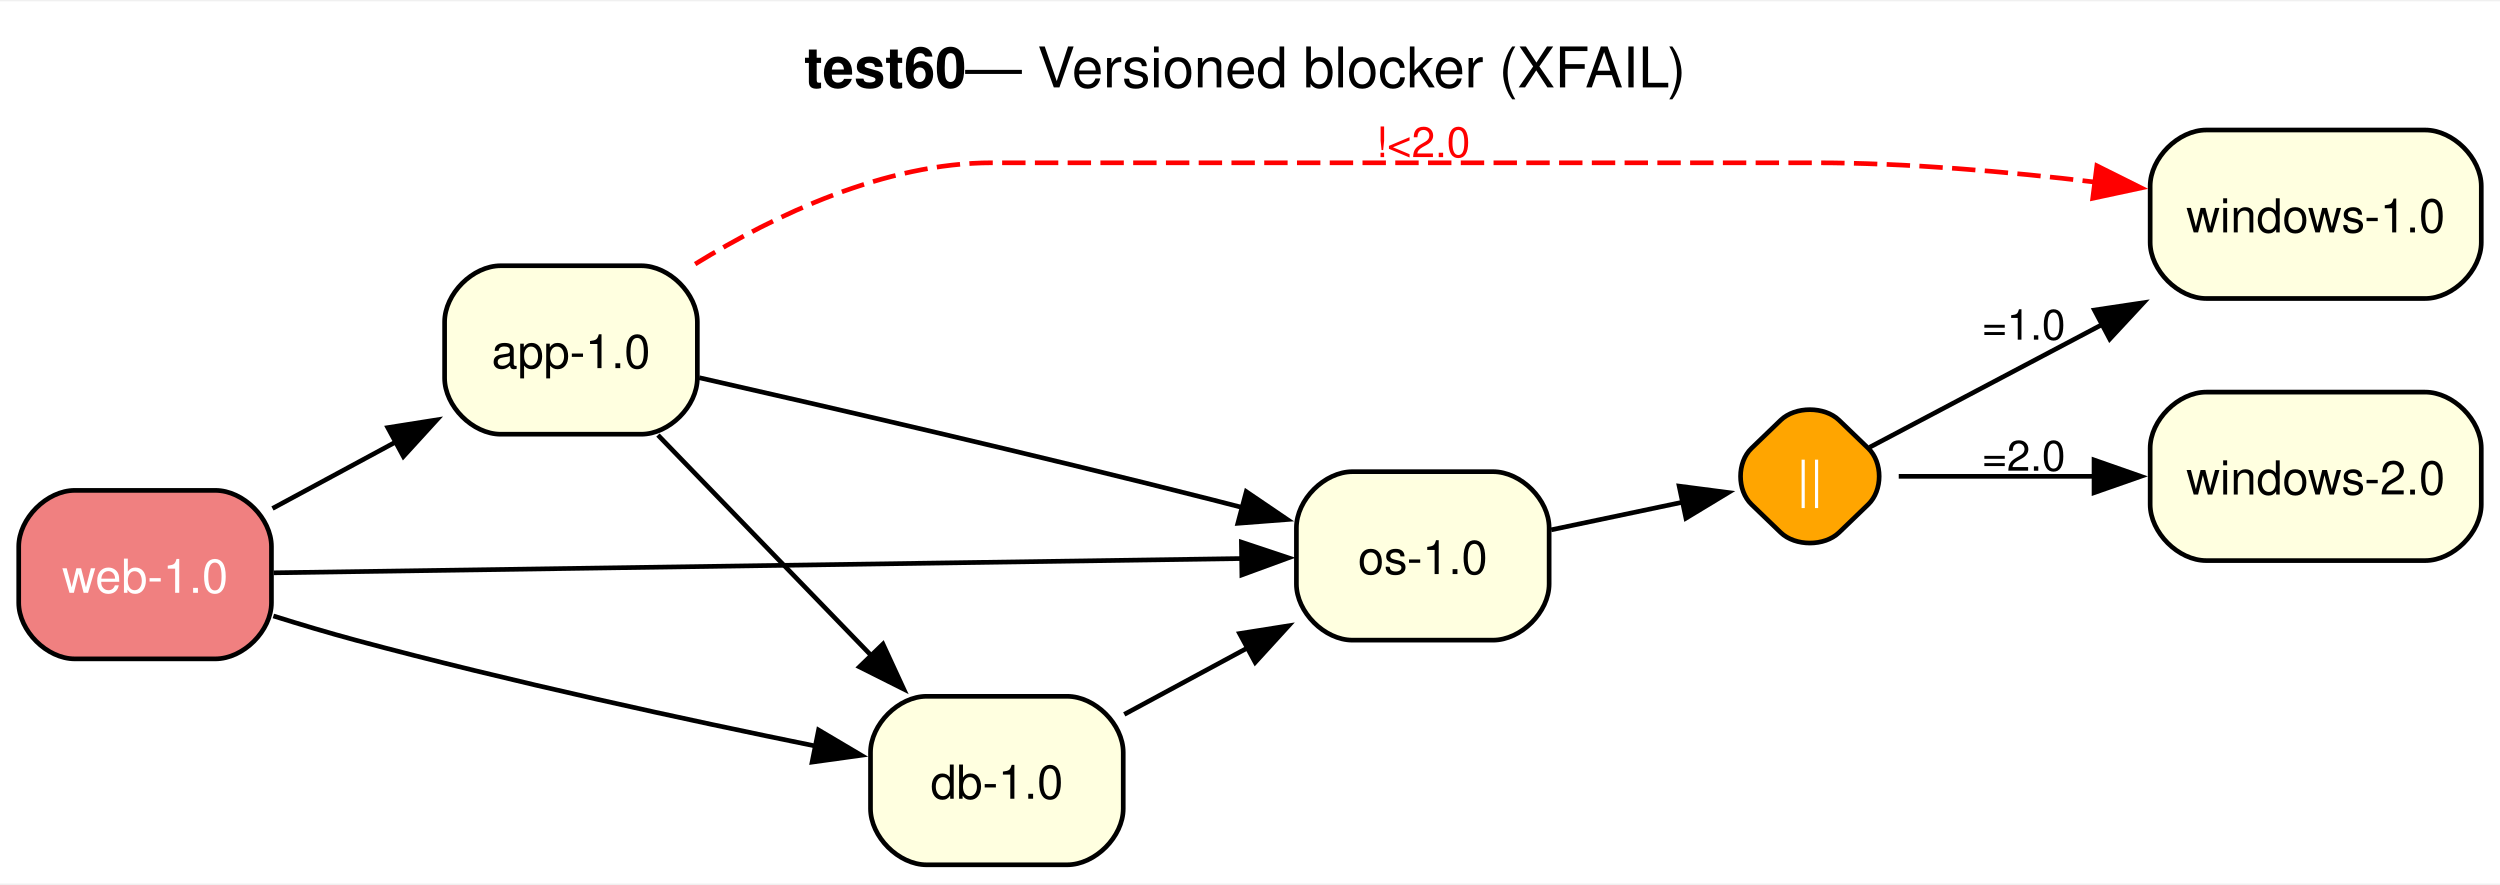
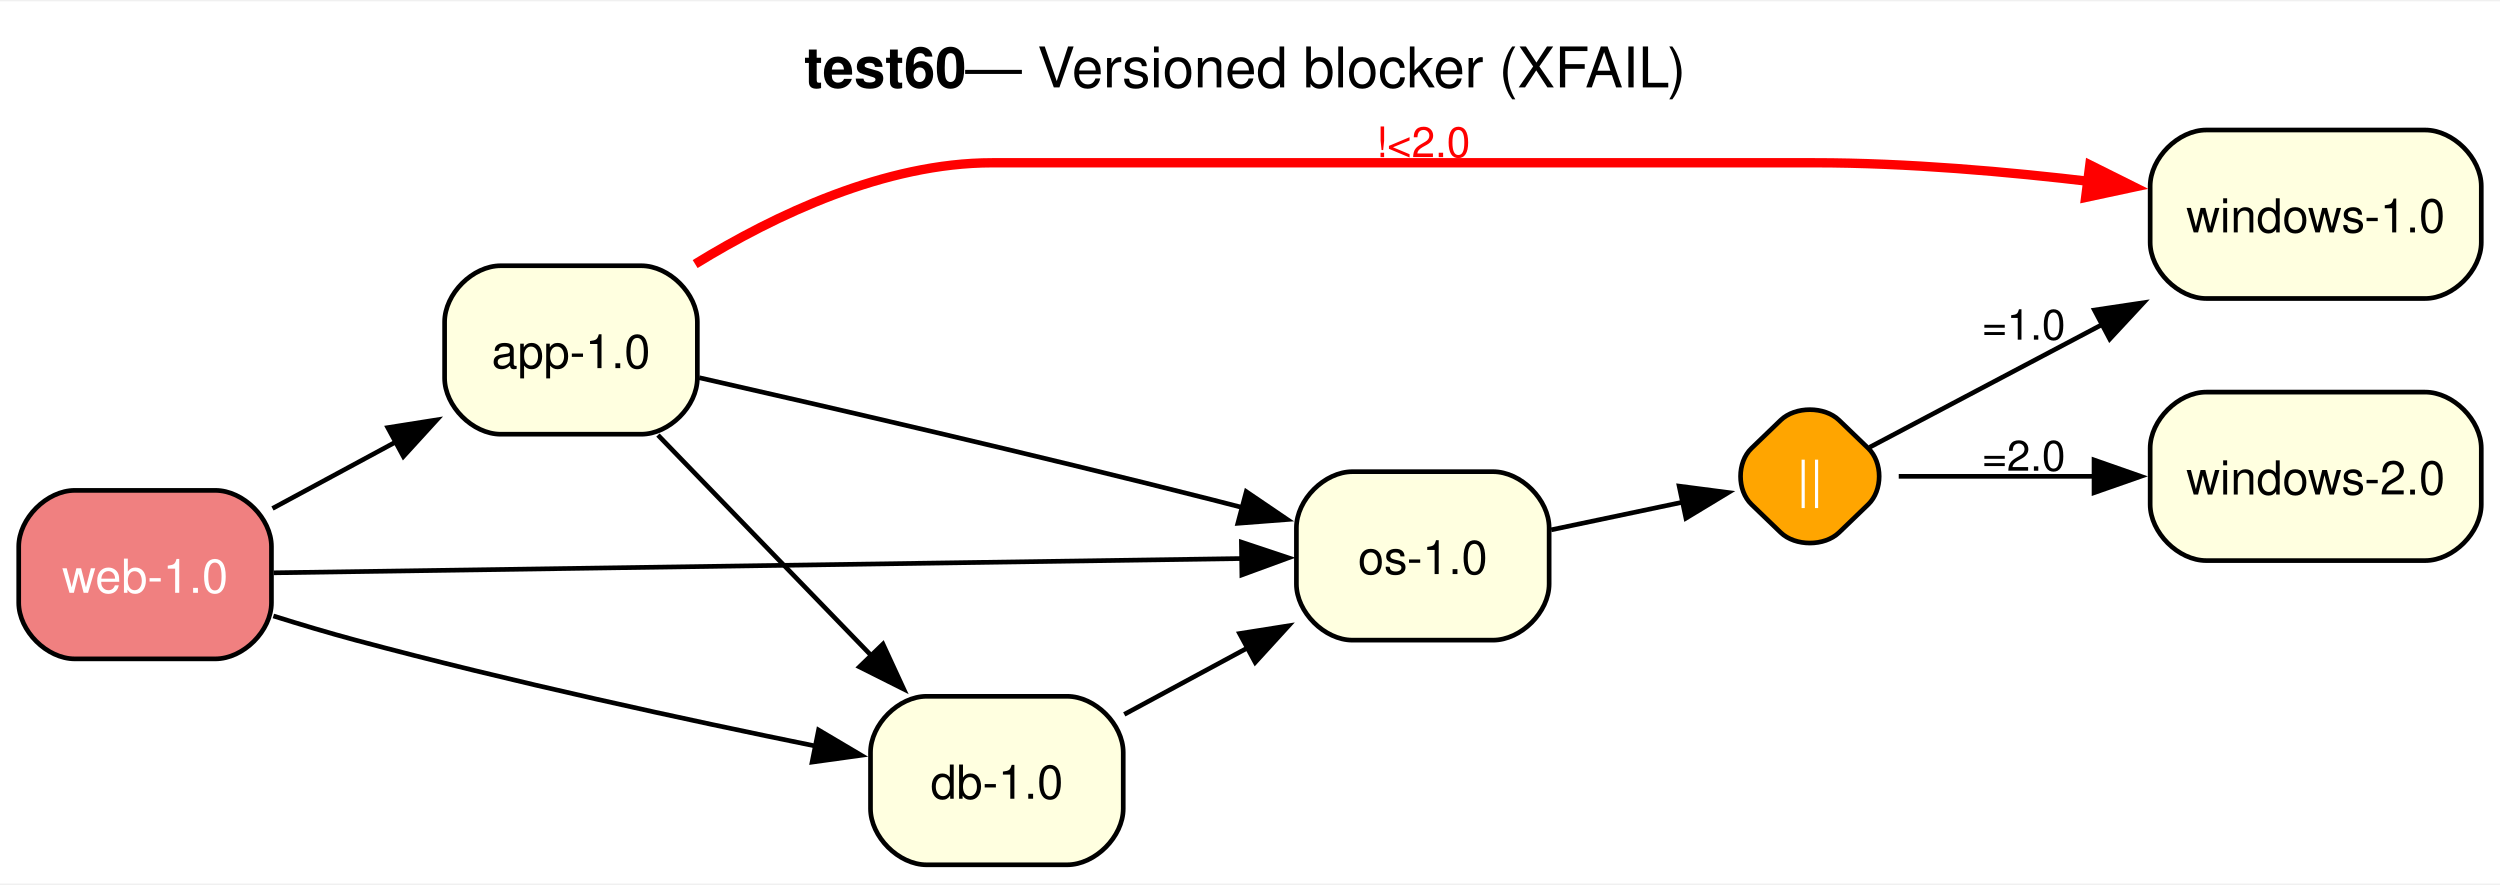
<svg xmlns="http://www.w3.org/2000/svg" width="534pt" height="189pt" viewBox="0.00 0.00 534.17 188.50">
  <g id="graph0" class="graph" transform="scale(1 1) rotate(0) translate(4 184.5)">
    <polygon fill="white" stroke="none" points="-4,4 -4,-184.5 530.17,-184.5 530.17,4 -4,4" />
    <text text-anchor="start" x="167.83" y="-166.1" font-family="Helvetica,sans-Serif" font-weight="bold" font-size="12.00">test60</text>
    <text text-anchor="start" x="202.33" y="-166.1" font-family="Helvetica,sans-Serif" font-size="12.00"> — Versioned blocker (XFAIL)</text>
    <g id="node1" class="node">
      <path fill="lightcoral" stroke="black" d="M42,-80C42,-80 12,-80 12,-80 6,-80 0,-74 0,-68 0,-68 0,-56 0,-56 0,-50 6,-44 12,-44 12,-44 42,-44 42,-44 48,-44 54,-50 54,-56 54,-56 54,-68 54,-68 54,-74 48,-80 42,-80" />
      <text text-anchor="middle" x="27" y="-58.12" font-family="Helvetica,sans-Serif" font-size="10.00" fill="white">web-1.0</text>
    </g>
    <g id="node2" class="node">
      <path fill="lightyellow" stroke="black" d="M133,-128C133,-128 103,-128 103,-128 97,-128 91,-122 91,-116 91,-116 91,-104 91,-104 91,-98 97,-92 103,-92 103,-92 133,-92 133,-92 139,-92 145,-98 145,-104 145,-104 145,-116 145,-116 145,-122 139,-128 133,-128" />
      <text text-anchor="middle" x="118" y="-106.12" font-family="Helvetica,sans-Serif" font-size="10.00">app-1.0</text>
    </g>
    <g id="edge1" class="edge">
      <path fill="none" stroke="black" d="M54.22,-76.14C62.48,-80.59 71.75,-85.59 80.58,-90.36" />
      <polygon fill="black" stroke="black" points="78.86,-93.41 89.33,-95.07 82.19,-87.25 78.86,-93.41" />
    </g>
    <g id="node3" class="node">
      <path fill="lightyellow" stroke="black" d="M224,-36C224,-36 194,-36 194,-36 188,-36 182,-30 182,-24 182,-24 182,-12 182,-12 182,-6 188,0 194,0 194,0 224,0 224,0 230,0 236,-6 236,-12 236,-12 236,-24 236,-24 236,-30 230,-36 224,-36" />
      <text text-anchor="middle" x="209" y="-14.12" font-family="Helvetica,sans-Serif" font-size="10.00">db-1.0</text>
    </g>
    <g id="edge2" class="edge">
      <path fill="none" stroke="black" d="M54.41,-53.17C60.18,-51.36 66.27,-49.54 72,-48 105,-39.13 143,-30.91 170.44,-25.33" />
      <polygon fill="black" stroke="black" points="170.9,-28.8 180.02,-23.4 169.52,-21.94 170.9,-28.8" />
    </g>
    <g id="node4" class="node">
      <path fill="lightyellow" stroke="black" d="M315,-84C315,-84 285,-84 285,-84 279,-84 273,-78 273,-72 273,-72 273,-60 273,-60 273,-54 279,-48 285,-48 285,-48 315,-48 315,-48 321,-48 327,-54 327,-60 327,-60 327,-72 327,-72 327,-78 321,-84 315,-84" />
      <text text-anchor="middle" x="300" y="-62.12" font-family="Helvetica,sans-Serif" font-size="10.00">os-1.0</text>
    </g>
    <g id="edge3" class="edge">
      <path fill="none" stroke="black" d="M54.48,-62.39C102.87,-63.11 205.72,-64.62 261.37,-65.44" />
      <polygon fill="black" stroke="black" points="261.25,-68.94 271.3,-65.59 261.35,-61.94 261.25,-68.94" />
    </g>
    <g id="edge5" class="edge">
      <path fill="none" stroke="black" d="M136.58,-91.82C149.66,-78.3 167.71,-59.65 182.39,-44.47" />
      <polygon fill="black" stroke="black" points="184.66,-47.16 189.1,-37.54 179.63,-42.29 184.66,-47.16" />
    </g>
    <g id="edge4" class="edge">
      <path fill="none" stroke="black" d="M145.39,-104.08C172.84,-97.85 217.03,-87.64 255,-78 257.13,-77.46 259.31,-76.89 261.52,-76.32" />
      <polygon fill="black" stroke="black" points="262.29,-79.73 271.05,-73.78 260.49,-72.97 262.29,-79.73" />
    </g>
    <g id="node6" class="node">
      <path fill="lightyellow" stroke="black" d="M514.17,-157C514.17,-157 467.42,-157 467.42,-157 461.42,-157 455.42,-151 455.42,-145 455.42,-145 455.42,-133 455.42,-133 455.42,-127 461.42,-121 467.42,-121 467.42,-121 514.17,-121 514.17,-121 520.17,-121 526.17,-127 526.17,-133 526.17,-133 526.17,-145 526.17,-145 526.17,-151 520.17,-157 514.17,-157" />
      <text text-anchor="middle" x="490.79" y="-135.12" font-family="Helvetica,sans-Serif" font-size="10.00">windows-1.0</text>
    </g>
    <g id="edge6" class="edge">
-       <path fill="none" stroke="red" stroke-dasharray="5,2" d="M144.53,-128.36C161.63,-138.88 185.13,-150 208,-150 208,-150 208,-150 383.71,-150 403.4,-150 425.03,-148.1 443.6,-145.88" />
-       <polygon fill="red" stroke="red" points="444.03,-149.36 453.51,-144.63 443.15,-142.41 444.03,-149.36" />
+       <path fill="none" stroke="red" stroke-width="2" d="M144.53,-128.36C161.63,-138.88 185.13,-150 208,-150 208,-150 208,-150 383.71,-150 403.4,-150 425.03,-148.1 443.6,-145.88" />
+       <polygon fill="red" stroke="red" stroke-width="2" points="442.53,-149.55 452.01,-144.82 441.64,-142.6 442.53,-149.55" />
      <text text-anchor="middle" x="300" y="-151.2" font-family="Helvetica,sans-Serif" font-size="9.00" fill="red">!&lt;2.0</text>
    </g>
    <g id="edge7" class="edge">
      <path fill="none" stroke="black" d="M236.22,-32.14C244.48,-36.59 253.75,-41.59 262.58,-46.36" />
      <polygon fill="black" stroke="black" points="260.86,-49.41 271.33,-51.07 264.19,-43.25 260.86,-49.41" />
    </g>
    <g id="node5" class="node">
      <path fill="orange" stroke="black" d="M376.47,-95C376.47,-95 370.24,-89 370.24,-89 367.12,-86 367.12,-80 370.24,-77 370.24,-77 376.47,-71 376.47,-71 379.59,-68 385.83,-68 388.95,-71 388.95,-71 395.18,-77 395.18,-77 398.3,-80 398.3,-86 395.18,-89 395.18,-89 388.95,-95 388.95,-95 385.83,-98 379.59,-98 376.47,-95" />
      <text text-anchor="middle" x="382.71" y="-78.55" font-family="Helvetica,sans-Serif" font-size="11.00" fill="white">||</text>
    </g>
    <g id="edge8" class="edge">
      <path fill="none" stroke="black" d="M327.43,-71.57C336.51,-73.48 346.66,-75.62 355.7,-77.52" />
      <polygon fill="black" stroke="black" points="354.78,-80.91 365.29,-79.54 356.23,-74.06 354.78,-80.91" />
    </g>
    <g id="edge9" class="edge">
      <path fill="none" stroke="black" d="M395.47,-89.21C407.52,-95.57 427.01,-105.86 445.16,-115.44" />
      <polygon fill="black" stroke="black" points="443.51,-118.53 453.99,-120.1 446.78,-112.34 443.51,-118.53" />
      <text text-anchor="middle" x="428.42" y="-112.2" font-family="Helvetica,sans-Serif" font-size="9.00">=1.0</text>
    </g>
    <g id="node7" class="node">
      <path fill="lightyellow" stroke="black" d="M514.17,-101C514.17,-101 467.42,-101 467.42,-101 461.42,-101 455.42,-95 455.42,-89 455.42,-89 455.42,-77 455.42,-77 455.42,-71 461.42,-65 467.42,-65 467.42,-65 514.17,-65 514.17,-65 520.17,-65 526.17,-71 526.17,-77 526.17,-77 526.17,-89 526.17,-89 526.17,-95 520.17,-101 514.17,-101" />
      <text text-anchor="middle" x="490.79" y="-79.12" font-family="Helvetica,sans-Serif" font-size="10.00">windows-2.0</text>
    </g>
    <g id="edge10" class="edge">
      <path fill="none" stroke="black" d="M401.7,-83C413.29,-83 428.92,-83 443.8,-83" />
      <polygon fill="black" stroke="black" points="443.43,-86.5 453.43,-83 443.43,-79.5 443.43,-86.5" />
      <text text-anchor="middle" x="428.42" y="-84.2" font-family="Helvetica,sans-Serif" font-size="9.00">=2.0</text>
    </g>
  </g>
</svg>
